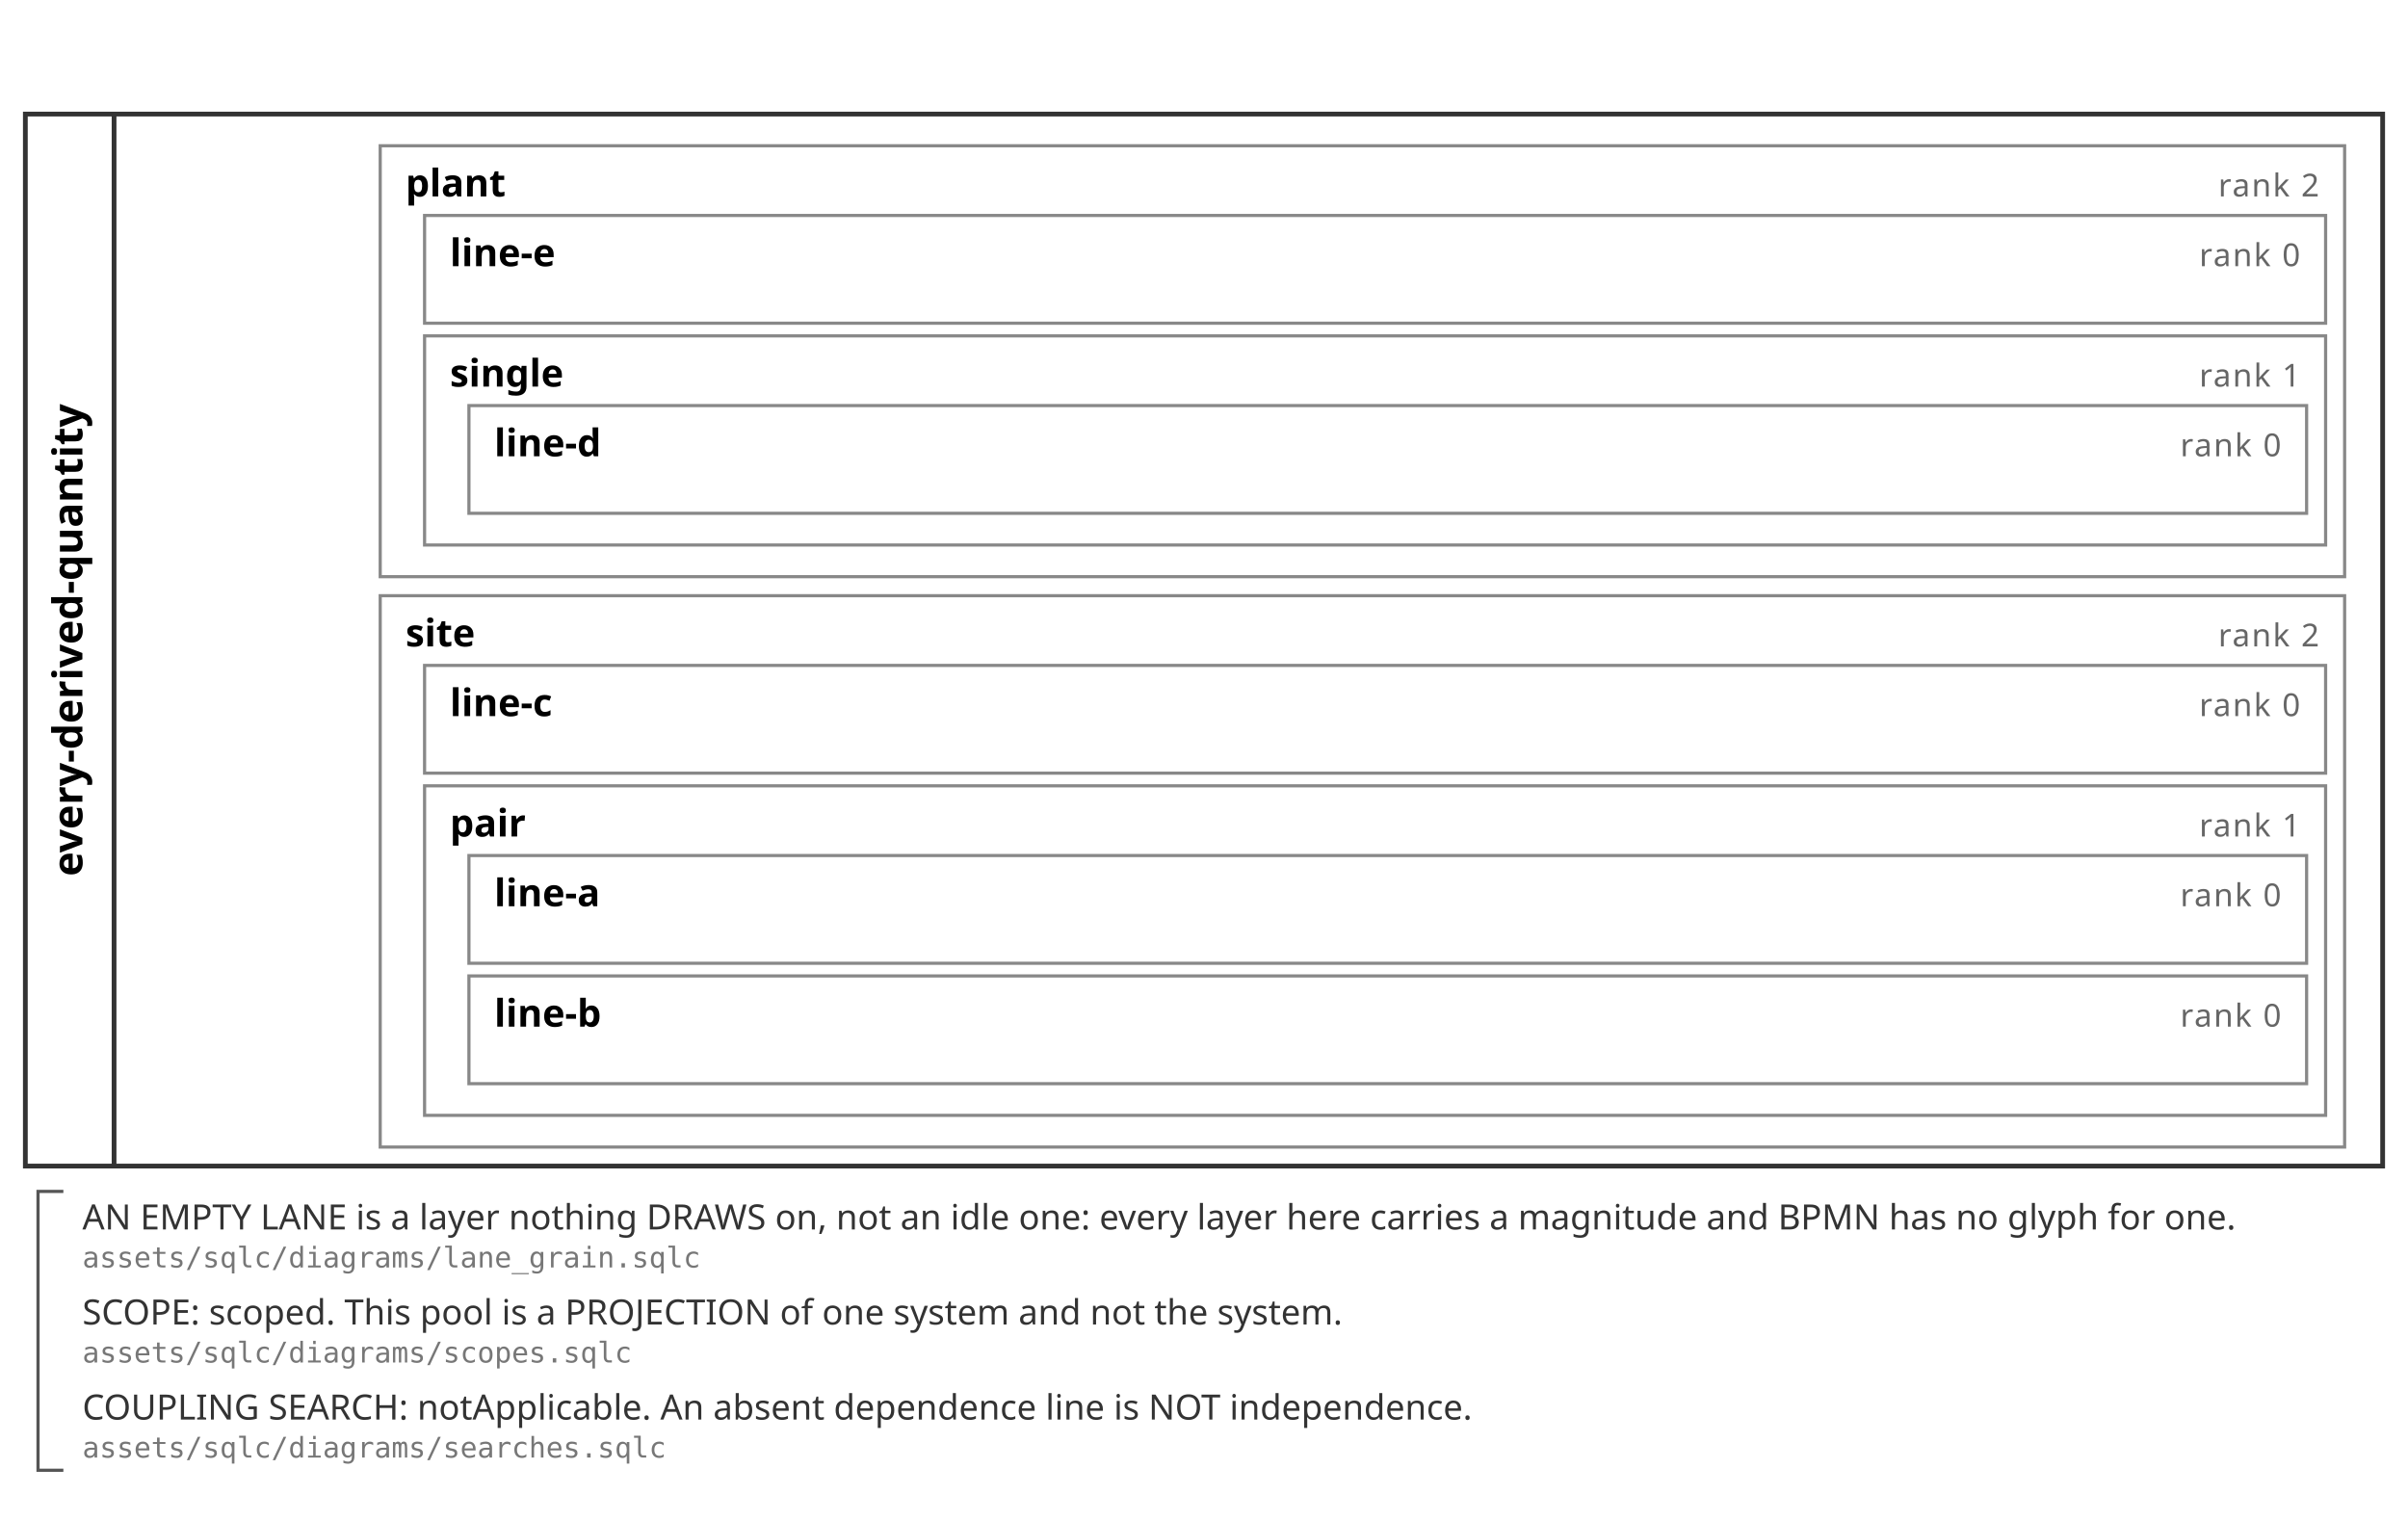
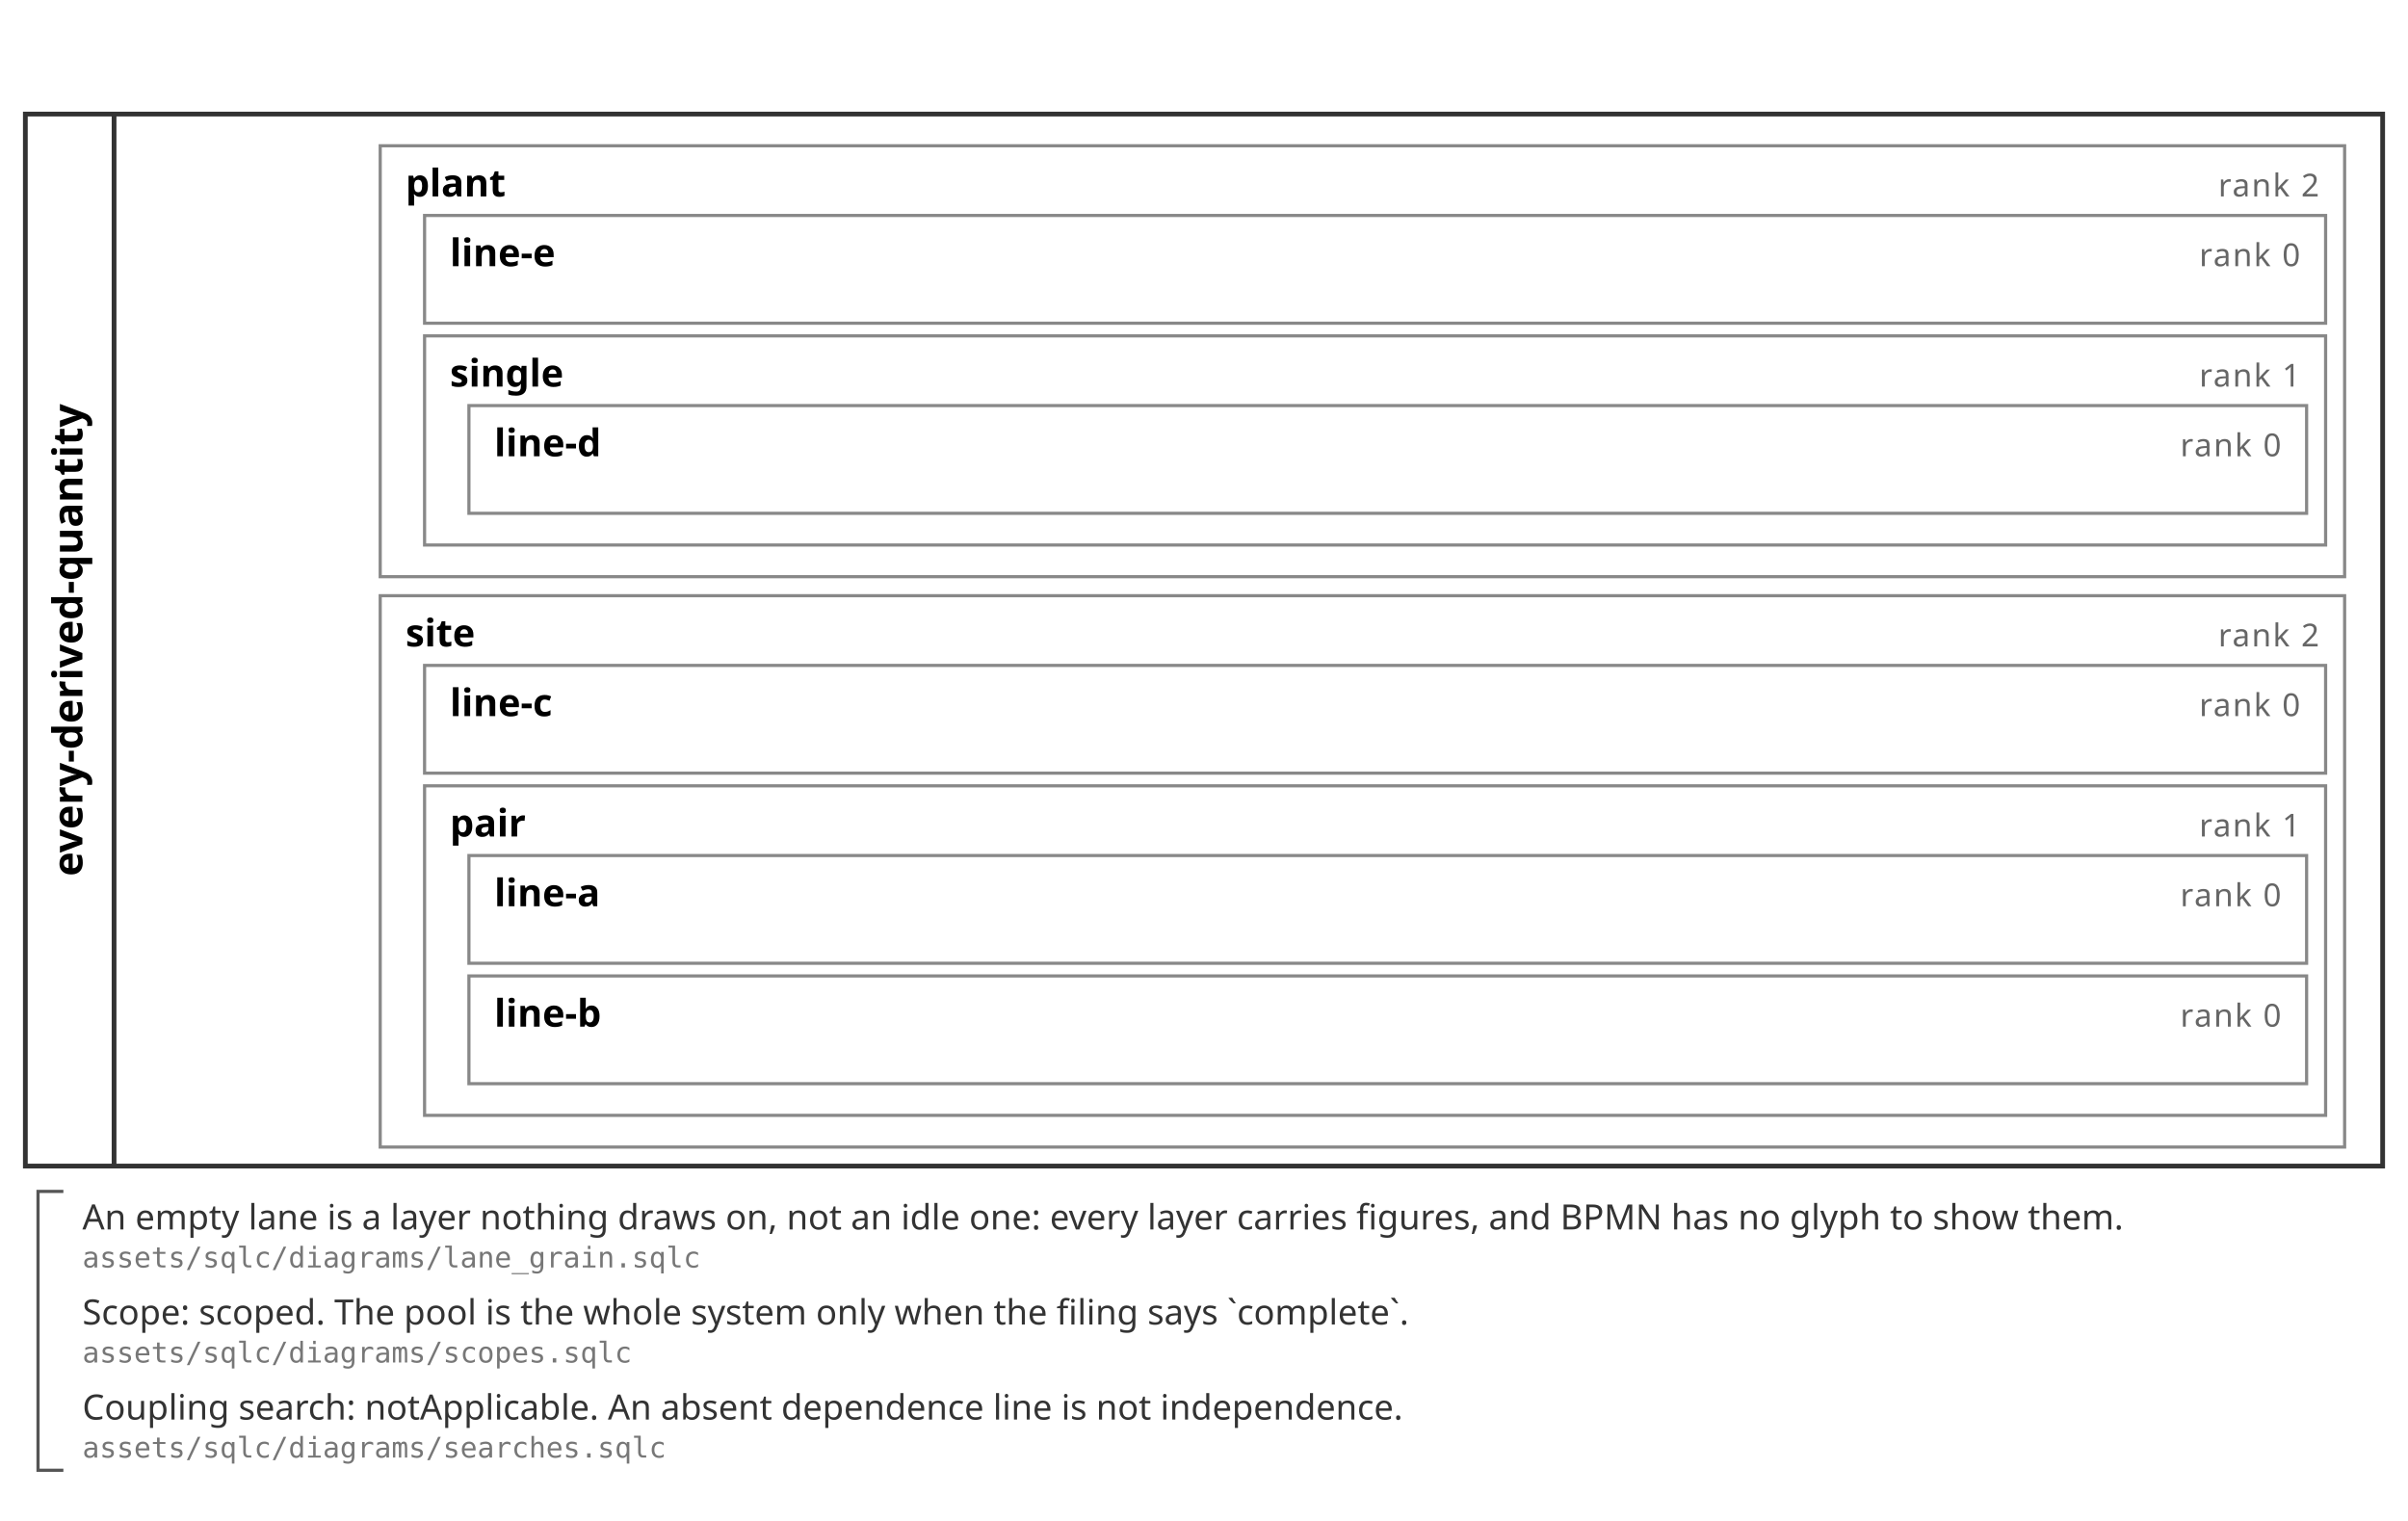
<svg xmlns="http://www.w3.org/2000/svg" viewBox="0 0 760 480" width="760">
  <style>.poolBox{fill:none;stroke:#333;stroke-width:1.5} .laneBox{fill:none;stroke:#888} .activity{fill:#f4f4f4;stroke:#555} .task{stroke-width:1} .callActivity{stroke-width:3.5} .subProcess{stroke-width:1} .marker{fill:none;stroke:#555;stroke-width:1} .laneName{font:12px sans-serif;font-weight:600} .nodeName{font:11px sans-serif} .poolName{font:13px sans-serif;font-weight:700} .rankName{font:10px sans-serif;fill:#666;letter-spacing:.5px} .refuted{stroke:#b00;stroke-width:2.5} .coverName{font:10px sans-serif;fill:#888} .groupBox{fill:none;stroke:#555;stroke-width:1.5;stroke-dasharray:6 4} .groupName{font:10px sans-serif;fill:#555;font-style:italic} .depLine{fill:none;stroke:#555;stroke-width:1.2;stroke-dasharray:3 3} .noteBox{fill:none;stroke:#555;stroke-width:1} .noteText{font:11px sans-serif;fill:#333} .noteCite{font:9px monospace;fill:#777}</style>
  <defs>
    <marker id="depArrow" viewBox="0 0 8 8" refX="7" refY="4" markerWidth="7" markerHeight="7" orient="auto">
      <path d="M0 0 L8 4 L0 8" fill="none" stroke="#555" />
    </marker>
  </defs>
  <g class="pool" data-filing="every-derived-quantity" id="pool-every-derived-quantity">
    <rect id="pool-every-derived-quantity-box" x="8" y="36" width="744" height="332" class="poolBox" />
    <path id="pool-every-derived-quantity-band" d="M36 36 v332" class="poolBox" />
    <text id="pool-every-derived-quantity-name" transform="translate(26,202) rotate(-90)" text-anchor="middle" class="poolName">every-derived-quantity</text>
  </g>
  <g class="lane" data-layer="plant" data-rank="2" id="lane_every-derived-quantity_plant">
    <rect id="lane_every-derived-quantity_plant-box" x="120" y="46" width="620" height="136" class="laneBox" />
    <a href="../graphs/model-layers.svg#lane_every-derived-quantity_plant">
      <text id="lane_every-derived-quantity_plant-name" x="128" y="62" class="laneName">plant</text>
    </a>
    <text id="lane_every-derived-quantity_plant-rank" x="732" y="62" class="rankName" text-anchor="end">rank 2</text>
    <g class="lane" data-layer="line-e" data-rank="0" id="lane_every-derived-quantity_line-e">
      <rect id="lane_every-derived-quantity_line-e-box" x="134" y="68" width="600" height="34" class="laneBox" />
      <a href="../graphs/model-layers.svg#lane_every-derived-quantity_line-e">
        <text id="lane_every-derived-quantity_line-e-name" x="142" y="84" class="laneName">line-e</text>
      </a>
      <text id="lane_every-derived-quantity_line-e-rank" x="726" y="84" class="rankName" text-anchor="end">rank 0</text>
    </g>
    <g class="lane" data-layer="single" data-rank="1" id="lane_every-derived-quantity_single">
      <rect id="lane_every-derived-quantity_single-box" x="134" y="106" width="600" height="66" class="laneBox" />
      <a href="../graphs/model-layers.svg#lane_every-derived-quantity_single">
        <text id="lane_every-derived-quantity_single-name" x="142" y="122" class="laneName">single</text>
      </a>
      <text id="lane_every-derived-quantity_single-rank" x="726" y="122" class="rankName" text-anchor="end">rank 1</text>
      <g class="lane" data-layer="line-d" data-rank="0" id="lane_every-derived-quantity_line-d">
        <rect id="lane_every-derived-quantity_line-d-box" x="148" y="128" width="580" height="34" class="laneBox" />
        <a href="../graphs/model-layers.svg#lane_every-derived-quantity_line-d">
          <text id="lane_every-derived-quantity_line-d-name" x="156" y="144" class="laneName">line-d</text>
        </a>
        <text id="lane_every-derived-quantity_line-d-rank" x="720" y="144" class="rankName" text-anchor="end">rank 0</text>
      </g>
    </g>
  </g>
  <g class="lane" data-layer="site" data-rank="2" id="lane_every-derived-quantity_site">
    <rect id="lane_every-derived-quantity_site-box" x="120" y="188" width="620" height="174" class="laneBox" />
    <a href="../graphs/model-layers.svg#lane_every-derived-quantity_site">
      <text id="lane_every-derived-quantity_site-name" x="128" y="204" class="laneName">site</text>
    </a>
    <text id="lane_every-derived-quantity_site-rank" x="732" y="204" class="rankName" text-anchor="end">rank 2</text>
    <g class="lane" data-layer="line-c" data-rank="0" id="lane_every-derived-quantity_line-c">
      <rect id="lane_every-derived-quantity_line-c-box" x="134" y="210" width="600" height="34" class="laneBox" />
      <a href="../graphs/model-layers.svg#lane_every-derived-quantity_line-c">
        <text id="lane_every-derived-quantity_line-c-name" x="142" y="226" class="laneName">line-c</text>
      </a>
      <text id="lane_every-derived-quantity_line-c-rank" x="726" y="226" class="rankName" text-anchor="end">rank 0</text>
    </g>
    <g class="lane" data-layer="pair" data-rank="1" id="lane_every-derived-quantity_pair">
      <rect id="lane_every-derived-quantity_pair-box" x="134" y="248" width="600" height="104" class="laneBox" />
      <a href="../graphs/model-layers.svg#lane_every-derived-quantity_pair">
        <text id="lane_every-derived-quantity_pair-name" x="142" y="264" class="laneName">pair</text>
      </a>
      <text id="lane_every-derived-quantity_pair-rank" x="726" y="264" class="rankName" text-anchor="end">rank 1</text>
      <g class="lane" data-layer="line-a" data-rank="0" id="lane_every-derived-quantity_line-a">
        <rect id="lane_every-derived-quantity_line-a-box" x="148" y="270" width="580" height="34" class="laneBox" />
        <a href="../graphs/model-layers.svg#lane_every-derived-quantity_line-a">
          <text id="lane_every-derived-quantity_line-a-name" x="156" y="286" class="laneName">line-a</text>
        </a>
        <text id="lane_every-derived-quantity_line-a-rank" x="720" y="286" class="rankName" text-anchor="end">rank 0</text>
      </g>
      <g class="lane" data-layer="line-b" data-rank="0" id="lane_every-derived-quantity_line-b">
        <rect id="lane_every-derived-quantity_line-b-box" x="148" y="308" width="580" height="34" class="laneBox" />
        <a href="../graphs/model-layers.svg#lane_every-derived-quantity_line-b">
          <text id="lane_every-derived-quantity_line-b-name" x="156" y="324" class="laneName">line-b</text>
        </a>
        <text id="lane_every-derived-quantity_line-b-rank" x="720" y="324" class="rankName" text-anchor="end">rank 0</text>
      </g>
    </g>
  </g>
  <g class="note" id="legend">
    <path id="legend-bracket" d="M20 376 h-8 v88 h8" class="noteBox" />
-     <text id="legend-0-says" x="26" y="388" class="noteText">AN EMPTY LANE is a layer nothing DRAWS on, not an idle one: every layer here carries a magnitude and BPMN has no glyph for one.</text>
+     <text id="legend-0-says" x="26" y="388" class="noteText">An empty lane is a layer nothing draws on, not an idle one: every layer carries figures, and BPMN has no glyph to show them.</text>
    <text id="legend-0-source" x="26" y="400" class="noteCite">assets/sqlc/diagrams/lane_grain.sqlc</text>
-     <text id="legend-1-says" x="26" y="418" class="noteText">SCOPE: scoped. This pool is a PROJECTION of one system and not the system.</text>
+     <text id="legend-1-says" x="26" y="418" class="noteText">Scope: scoped. The pool is the whole system only when the filing says `complete`.</text>
    <text id="legend-1-source" x="26" y="430" class="noteCite">assets/sqlc/diagrams/scopes.sqlc</text>
-     <text id="legend-2-says" x="26" y="448" class="noteText">COUPLING SEARCH: notApplicable. An absent dependence line is NOT independence.</text>
+     <text id="legend-2-says" x="26" y="448" class="noteText">Coupling search: notApplicable. An absent dependence line is not independence.</text>
    <text id="legend-2-source" x="26" y="460" class="noteCite">assets/sqlc/diagrams/searches.sqlc</text>
  </g>
</svg>
